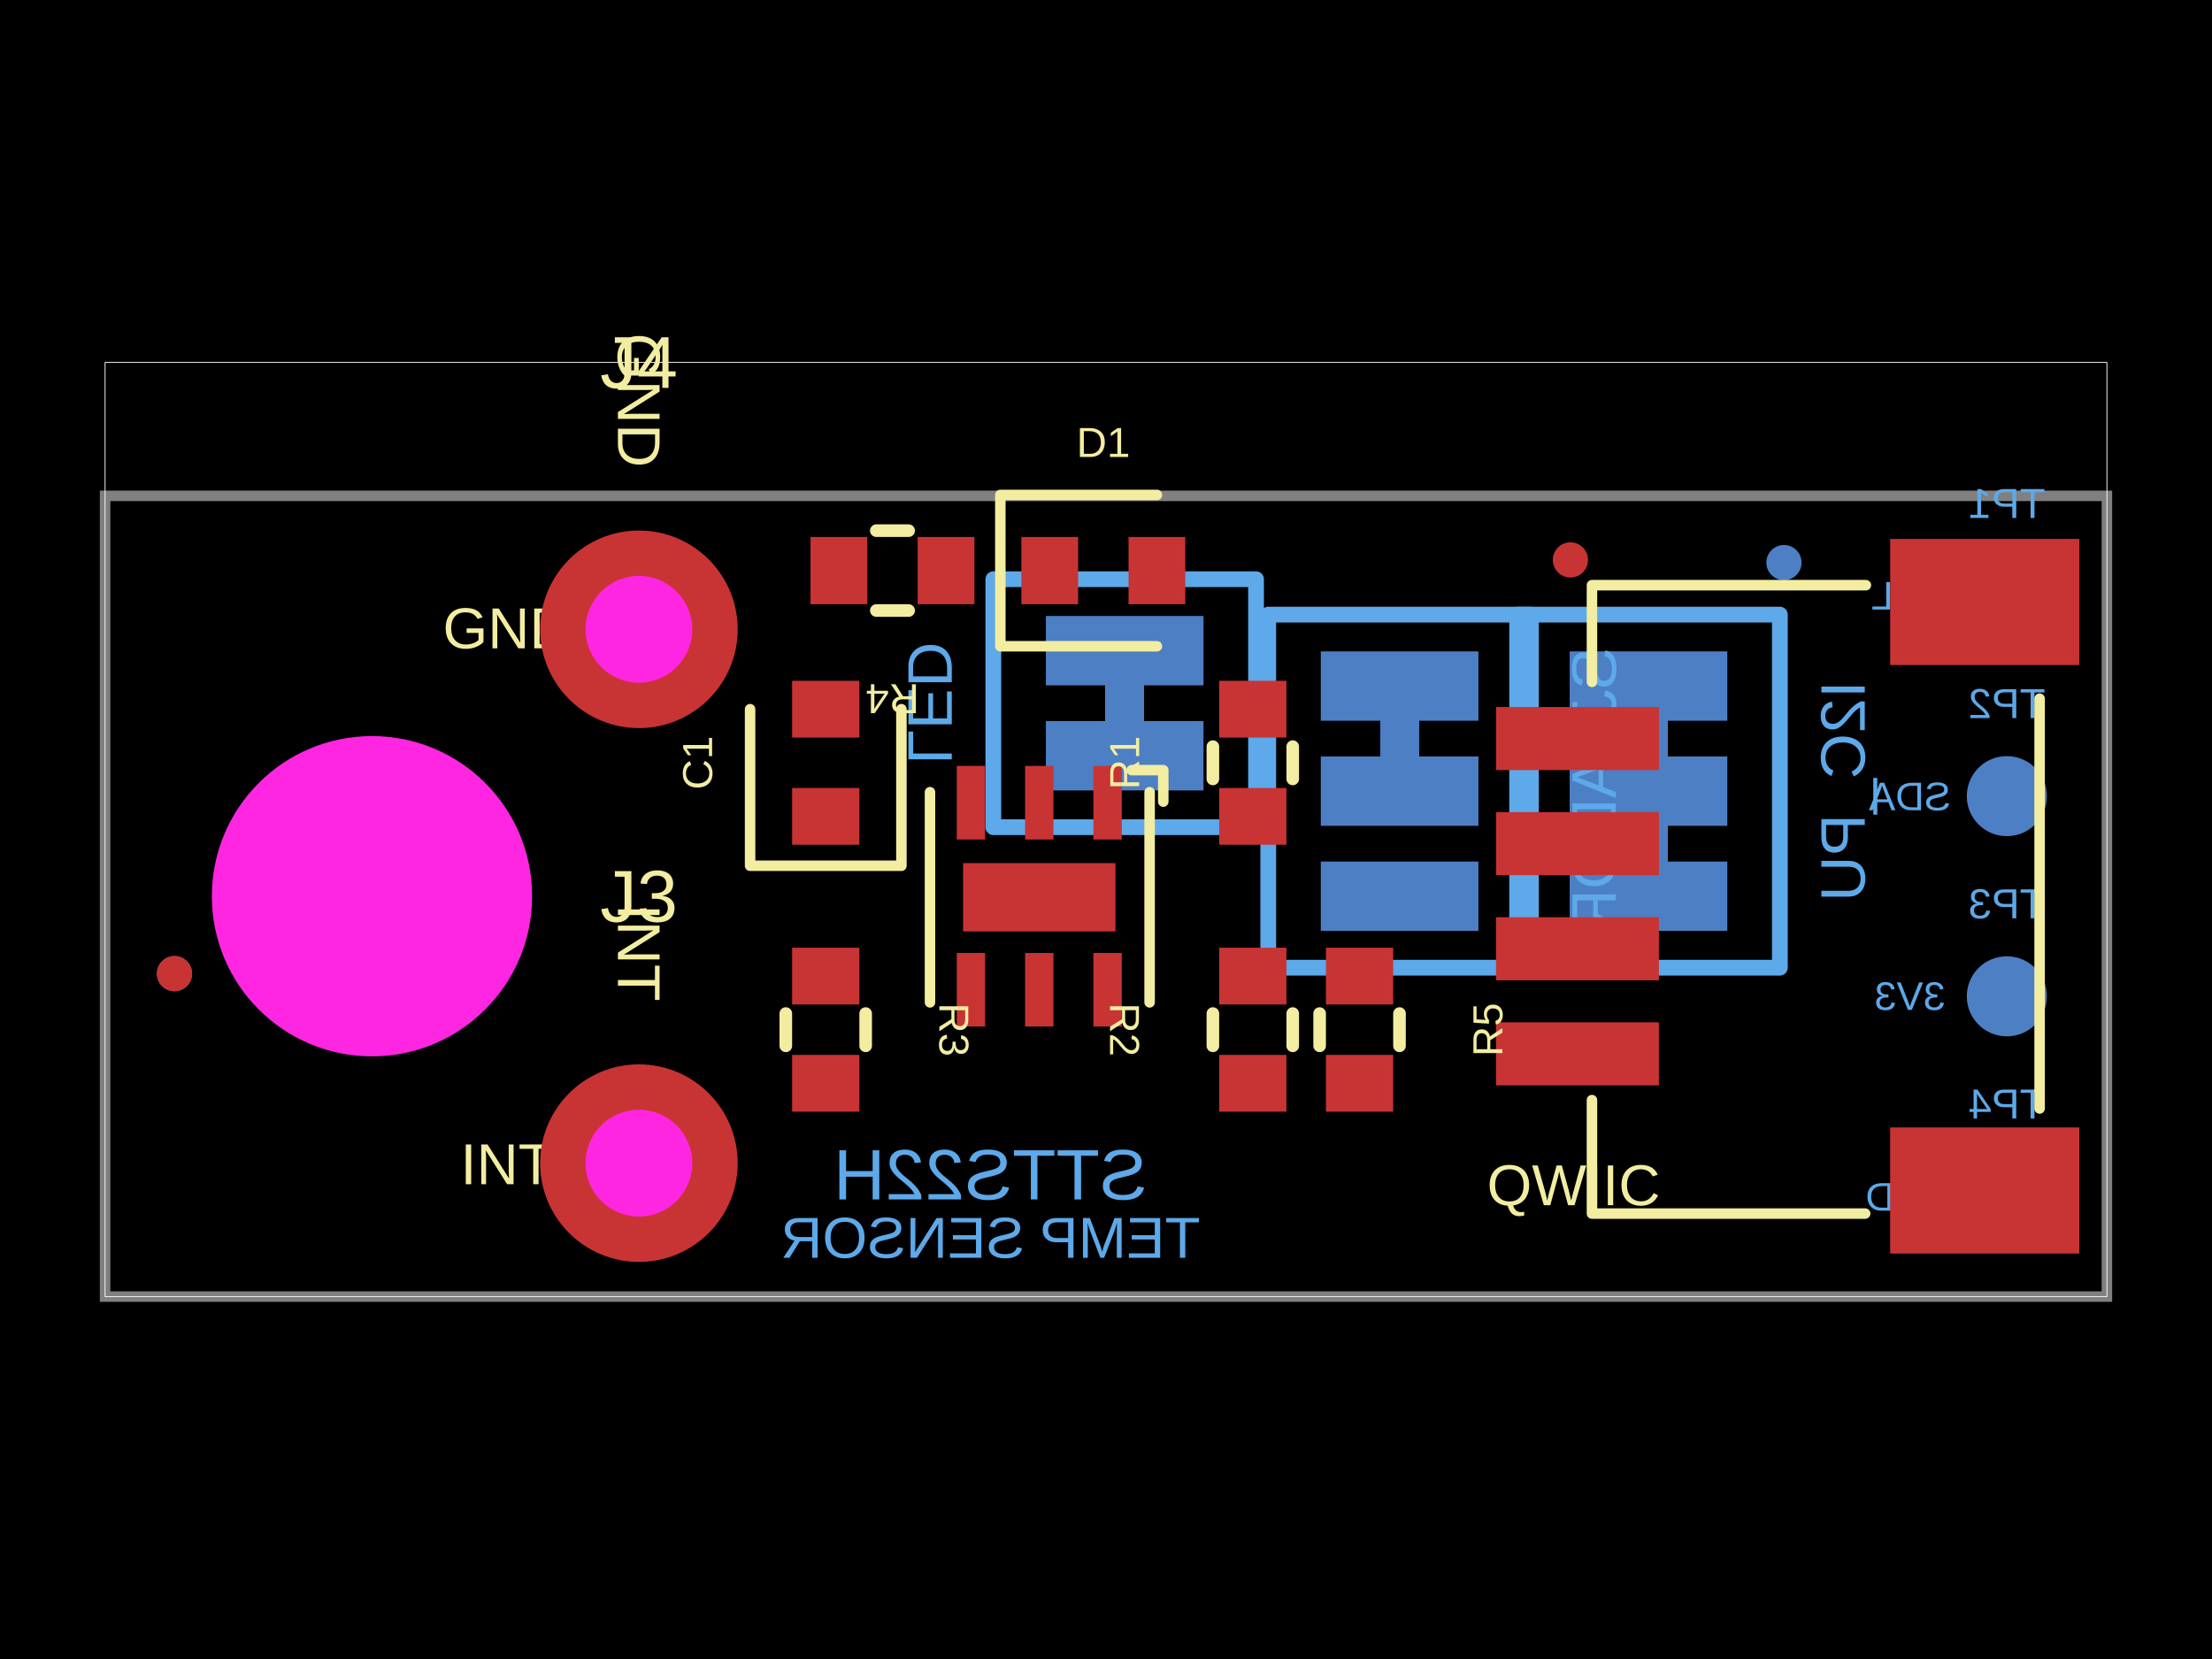
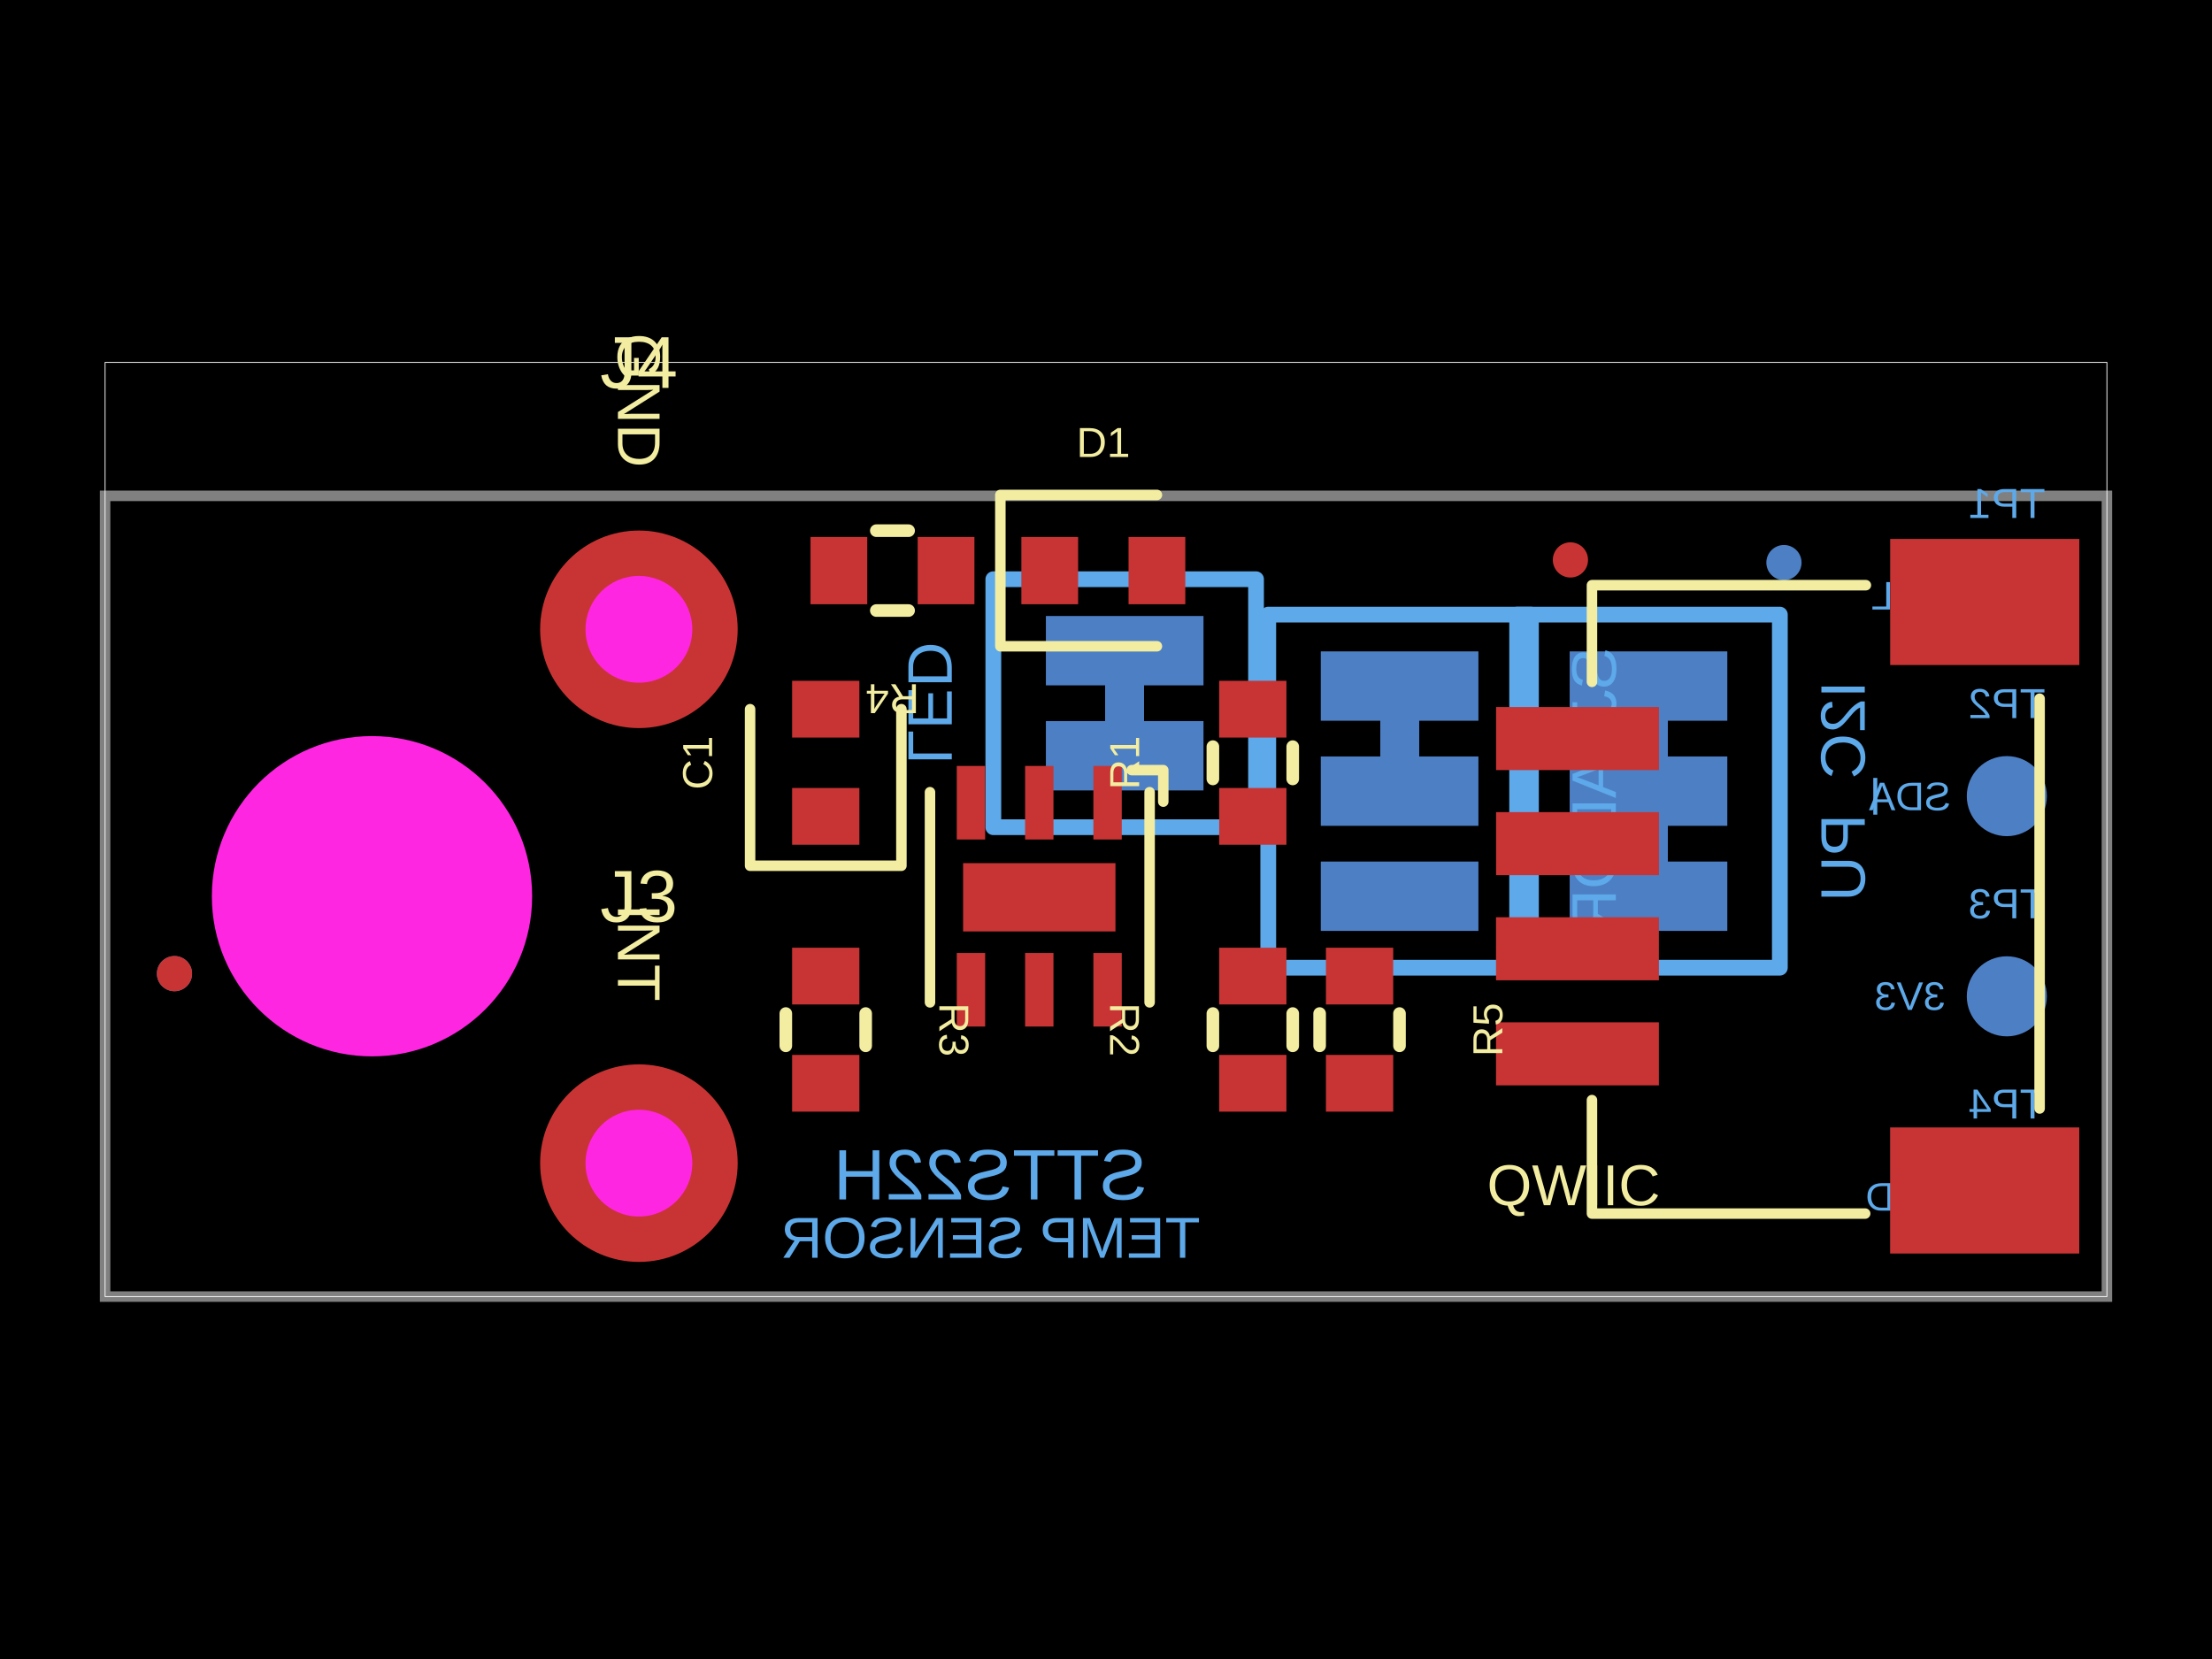
<svg xmlns="http://www.w3.org/2000/svg" width="800" height="600">
  <style />
  <rect class="boundary" x="0" y="0" fill="#000" width="800" height="600" data-type="pcb_background" data-pcb-layer="global" />
  <rect class="pcb-boundary" fill="none" stroke="#fff" stroke-width="0.3" x="38.005" y="131.069" width="723.99" height="337.862" data-type="pcb_boundary" data-pcb-layer="global" />
  <path class="pcb-board" d="M 38.005 468.931 L 761.995 468.931 L 761.995 179.335 L 38.005 179.335 Z" fill="none" stroke="rgba(255, 255, 255, 0.5)" stroke-width="3.8" data-type="pcb_board" data-pcb-layer="board" />
  <rect class="pcb-pad" fill="rgb(77, 127, 196)" x="477.682" y="311.591" width="57.007" height="25.083" data-type="pcb_smtpad" data-pcb-layer="bottom" data-pad-name="SJ_ADDR.pin1" data-pad-net-name="V3_3" />
  <rect class="pcb-pad" fill="rgb(77, 127, 196)" x="477.682" y="273.587" width="57.007" height="25.083" data-type="pcb_smtpad" data-pcb-layer="bottom" data-pad-name="SJ_ADDR.pin2" data-pad-net-name="ADDR" />
  <rect class="pcb-pad" fill="rgb(77, 127, 196)" x="477.682" y="235.582" width="57.007" height="25.083" data-type="pcb_smtpad" data-pcb-layer="bottom" data-pad-name="SJ_ADDR.pin3" data-pad-net-name="ADDR_15K" />
  <path class="pcb-trace" stroke="rgb(77, 127, 196)" fill="none" d="M 506.185 273.587 L 506.185 260.665" stroke-width="14.252" stroke-linecap="round" stroke-linejoin="round" shape-rendering="crispEdges" data-type="pcb_trace" data-pcb-layer="bottom" />
  <rect class="pcb-pad" fill="rgb(77, 127, 196)" x="567.698" y="311.591" width="57.007" height="25.083" data-type="pcb_smtpad" data-pcb-layer="bottom" data-pad-name="I2C_PU.pin1" data-pad-net-name="SCL_PU" />
  <rect class="pcb-pad" fill="rgb(77, 127, 196)" x="567.698" y="273.587" width="57.007" height="25.083" data-type="pcb_smtpad" data-pcb-layer="bottom" data-pad-name="I2C_PU.pin2" data-pad-net-name="V3_3" />
  <rect class="pcb-pad" fill="rgb(77, 127, 196)" x="567.698" y="235.582" width="57.007" height="25.083" data-type="pcb_smtpad" data-pcb-layer="bottom" data-pad-name="I2C_PU.pin3" data-pad-net-name="SDA_PU" />
  <path class="pcb-trace" stroke="rgb(77, 127, 196)" fill="none" d="M 596.201 311.591 L 596.201 298.67" stroke-width="14.252" stroke-linecap="round" stroke-linejoin="round" shape-rendering="crispEdges" data-type="pcb_trace" data-pcb-layer="bottom" />
  <path class="pcb-trace" stroke="rgb(77, 127, 196)" fill="none" d="M 596.201 273.587 L 596.201 260.665" stroke-width="14.252" stroke-linecap="round" stroke-linejoin="round" shape-rendering="crispEdges" data-type="pcb_trace" data-pcb-layer="bottom" />
  <rect class="pcb-pad" fill="rgb(77, 127, 196)" x="378.254" y="222.782" width="57.007" height="25.083" data-type="pcb_smtpad" data-pcb-layer="bottom" data-pad-name="LED.pin1" data-pad-net-name="GND" />
  <rect class="pcb-pad" fill="rgb(77, 127, 196)" x="378.254" y="260.787" width="57.007" height="25.083" data-type="pcb_smtpad" data-pcb-layer="bottom" data-pad-name="LED.pin2" data-pad-net-name="LED_K" />
  <path class="pcb-trace" stroke="rgb(77, 127, 196)" fill="none" d="M 406.757 247.865 L 406.757 260.787" stroke-width="14.252" stroke-linecap="round" stroke-linejoin="round" shape-rendering="crispEdges" data-type="pcb_trace" data-pcb-layer="bottom" />
  <circle class="pcb-pad" fill="rgb(77, 127, 196)" cx="725.796" cy="360.333" r="14.48" data-type="pcb_smtpad" data-pcb-layer="bottom" data-pad-name="TP3.pin1" data-pad-net-name="V3_3" />
  <circle class="pcb-pad" fill="rgb(77, 127, 196)" cx="725.796" cy="287.933" r="14.48" data-type="pcb_smtpad" data-pcb-layer="bottom" data-pad-name="TP2.pin1" data-pad-net-name="SDA" />
  <circle class="pcb-pad" fill="rgb(77, 127, 196)" cx="725.796" cy="215.534" r="14.48" data-type="pcb_smtpad" data-pcb-layer="bottom" data-pad-name="TP1.pin1" data-pad-net-name="SCL" />
  <circle class="pcb-pad" fill="rgb(77, 127, 196)" cx="725.796" cy="432.732" r="14.48" data-type="pcb_smtpad" data-pcb-layer="bottom" data-pad-name="TP4.pin1" data-pad-net-name="GND" />
  <circle class="pcb-pad" fill="rgb(77, 127, 196)" cx="645.191" cy="203.468" r="6.366" data-type="pcb_smtpad" data-pcb-layer="bottom" />
  <circle class="pcb-pad" fill="rgb(77, 127, 196)" cx="63.103" cy="352.127" r="6.366" data-type="pcb_smtpad" data-pcb-layer="bottom" />
  <path class="pcb-silkscreen pcb-silkscreen-bottom" d="M 458.679 349.976 L 458.679 222.28 L 553.691 222.28 L 553.691 349.976 L 458.679 349.976 Z" fill="none" stroke="#5da9e9" stroke-width="5.701" stroke-linecap="round" stroke-linejoin="round" data-pcb-component-id="pcb_component_4" data-pcb-silkscreen-path-id="pcb_silkscreen_path_8" data-type="pcb_silkscreen_path" data-pcb-layer="bottom" />
  <text x="0" y="0" dx="0" dy="0" fill="#5da9e9" font-family="Arial, sans-serif" font-size="22.803" text-anchor="middle" dominant-baseline="central" transform="matrix(-6.123233995736766e-17,1,1,6.123233995736766e-17,576.4941,286.1283)" class="pcb-silkscreen-text pcb-silkscreen-bottom" data-pcb-silkscreen-text-id="pcb_silkscreen_text_3" stroke="none" data-type="pcb_silkscreen_text" data-pcb-layer="bottom">SJ_ADDR</text>
  <path class="pcb-silkscreen pcb-silkscreen-bottom" d="M 548.695 349.976 L 548.695 222.28 L 643.707 222.28 L 643.707 349.976 L 548.695 349.976 Z" fill="none" stroke="#5da9e9" stroke-width="5.701" stroke-linecap="round" stroke-linejoin="round" data-pcb-component-id="pcb_component_5" data-pcb-silkscreen-path-id="pcb_silkscreen_path_9" data-type="pcb_silkscreen_path" data-pcb-layer="bottom" />
  <text x="0" y="0" dx="0" dy="0" fill="#5da9e9" font-family="Arial, sans-serif" font-size="22.803" text-anchor="middle" dominant-baseline="central" transform="matrix(-6.123233995736766e-17,1,1,6.123233995736766e-17,666.5102,286.1283)" class="pcb-silkscreen-text pcb-silkscreen-bottom" data-pcb-silkscreen-text-id="pcb_silkscreen_text_4" stroke="none" data-type="pcb_silkscreen_text" data-pcb-layer="bottom">I2C_PU</text>
  <path class="pcb-silkscreen pcb-silkscreen-bottom" d="M 454.263 209.48 L 454.263 299.171 L 359.251 299.171 L 359.251 209.48 L 454.263 209.48 Z" fill="none" stroke="#5da9e9" stroke-width="5.701" stroke-linecap="round" stroke-linejoin="round" data-pcb-component-id="pcb_component_10" data-pcb-silkscreen-path-id="pcb_silkscreen_path_17" data-type="pcb_silkscreen_path" data-pcb-layer="bottom" />
  <text x="0" y="0" dx="0" dy="0" fill="#5da9e9" font-family="Arial, sans-serif" font-size="22.803" text-anchor="middle" dominant-baseline="central" transform="matrix(1.8369701987210297e-16,-1,-1,-1.8369701987210297e-16,336.4485,254.3259)" class="pcb-silkscreen-text pcb-silkscreen-bottom" data-pcb-silkscreen-text-id="pcb_silkscreen_text_9" stroke="none" data-type="pcb_silkscreen_text" data-pcb-layer="bottom">LED</text>
  <text x="0" y="0" dx="0" dy="0" fill="#5da9e9" font-family="Arial, sans-serif" font-size="15.202" text-anchor="middle" dominant-baseline="central" transform="matrix(-1,0,0,1,725.7957,326.8504)" class="pcb-silkscreen-text pcb-silkscreen-bottom" data-pcb-silkscreen-text-id="pcb_silkscreen_text_10" stroke="none" data-type="pcb_silkscreen_text" data-pcb-layer="bottom">TP3</text>
  <text x="0" y="0" dx="0" dy="0" fill="#5da9e9" font-family="Arial, sans-serif" font-size="15.202" text-anchor="middle" dominant-baseline="central" transform="matrix(-1,0,0,1,725.7957,254.4513)" class="pcb-silkscreen-text pcb-silkscreen-bottom" data-pcb-silkscreen-text-id="pcb_silkscreen_text_11" stroke="none" data-type="pcb_silkscreen_text" data-pcb-layer="bottom">TP2</text>
  <text x="0" y="0" dx="0" dy="0" fill="#5da9e9" font-family="Arial, sans-serif" font-size="15.202" text-anchor="middle" dominant-baseline="central" transform="matrix(-1,0,0,1,725.7957,182.0523)" class="pcb-silkscreen-text pcb-silkscreen-bottom" data-pcb-silkscreen-text-id="pcb_silkscreen_text_12" stroke="none" data-type="pcb_silkscreen_text" data-pcb-layer="bottom">TP1</text>
  <text x="0" y="0" dx="0" dy="0" fill="#5da9e9" font-family="Arial, sans-serif" font-size="15.202" text-anchor="middle" dominant-baseline="central" transform="matrix(-1,0,0,1,725.7957,399.2494)" class="pcb-silkscreen-text pcb-silkscreen-bottom" data-pcb-silkscreen-text-id="pcb_silkscreen_text_13" stroke="none" data-type="pcb_silkscreen_text" data-pcb-layer="bottom">TP4</text>
-   <text x="0" y="0" dx="0" dy="0" fill="#5da9e9" font-family="Arial, sans-serif" font-size="25.843" text-anchor="middle" dominant-baseline="central" transform="matrix(-1,0,0,1,358.1948,424.8456)" class="pcb-silkscreen-text pcb-silkscreen-bottom" data-pcb-silkscreen-text-id="pcb_silkscreen_text_20" stroke="none" data-type="pcb_silkscreen_text" data-pcb-layer="bottom">STTS22H</text>
-   <text x="0" y="0" dx="0" dy="0" fill="#5da9e9" font-family="Arial, sans-serif" font-size="20.903" text-anchor="middle" dominant-baseline="central" transform="matrix(-1,0,0,1,358.1948,447.6485)" class="pcb-silkscreen-text pcb-silkscreen-bottom" data-pcb-silkscreen-text-id="pcb_silkscreen_text_21" stroke="none" data-type="pcb_silkscreen_text" data-pcb-layer="bottom">TEMP SENSOR</text>
-   <text x="0" y="0" dx="0" dy="0" fill="#5da9e9" font-family="Arial, sans-serif" font-size="14.442" text-anchor="middle" dominant-baseline="central" transform="matrix(-1,0,0,1,690.7363,215.4394)" class="pcb-silkscreen-text pcb-silkscreen-bottom" data-pcb-silkscreen-text-id="pcb_silkscreen_text_23" stroke="none" data-type="pcb_silkscreen_text" data-pcb-layer="bottom">SCL</text>
-   <text x="0" y="0" dx="0" dy="0" fill="#5da9e9" font-family="Arial, sans-serif" font-size="14.442" text-anchor="middle" dominant-baseline="central" transform="matrix(-1,0,0,1,690.7363,288.0285)" class="pcb-silkscreen-text pcb-silkscreen-bottom" data-pcb-silkscreen-text-id="pcb_silkscreen_text_24" stroke="none" data-type="pcb_silkscreen_text" data-pcb-layer="bottom">SDA</text>
-   <text x="0" y="0" dx="0" dy="0" fill="#5da9e9" font-family="Arial, sans-serif" font-size="14.442" text-anchor="middle" dominant-baseline="central" transform="matrix(-1,0,0,1,690.7363,360.2375)" class="pcb-silkscreen-text pcb-silkscreen-bottom" data-pcb-silkscreen-text-id="pcb_silkscreen_text_25" stroke="none" data-type="pcb_silkscreen_text" data-pcb-layer="bottom">3V3</text>
-   <text x="0" y="0" dx="0" dy="0" fill="#5da9e9" font-family="Arial, sans-serif" font-size="14.442" text-anchor="middle" dominant-baseline="central" transform="matrix(-1,0,0,1,690.7363,432.8266)" class="pcb-silkscreen-text pcb-silkscreen-bottom" data-pcb-silkscreen-text-id="pcb_silkscreen_text_26" stroke="none" data-type="pcb_silkscreen_text" data-pcb-layer="bottom">GND</text>
+   <text x="0" y="0" dx="0" dy="0" fill="#5da9e9" font-family="Arial, sans-serif" font-size="25.843" text-anchor="middle" dominant-baseline="central" transform="matrix(-1,0,0,1,358.1948,424.8456)" class="pcb-silkscreen-text pcb-silkscreen-bottom" data-pcb-silkscreen-text-id="pcb_silkscreen_text_18" stroke="none" data-type="pcb_silkscreen_text" data-pcb-layer="bottom">STTS22H</text>
+   <text x="0" y="0" dx="0" dy="0" fill="#5da9e9" font-family="Arial, sans-serif" font-size="20.903" text-anchor="middle" dominant-baseline="central" transform="matrix(-1,0,0,1,358.1948,447.6485)" class="pcb-silkscreen-text pcb-silkscreen-bottom" data-pcb-silkscreen-text-id="pcb_silkscreen_text_19" stroke="none" data-type="pcb_silkscreen_text" data-pcb-layer="bottom">TEMP SENSOR</text>
+   <text x="0" y="0" dx="0" dy="0" fill="#5da9e9" font-family="Arial, sans-serif" font-size="14.442" text-anchor="middle" dominant-baseline="central" transform="matrix(-1,0,0,1,690.7363,215.4394)" class="pcb-silkscreen-text pcb-silkscreen-bottom" data-pcb-silkscreen-text-id="pcb_silkscreen_text_21" stroke="none" data-type="pcb_silkscreen_text" data-pcb-layer="bottom">SCL</text>
+   <text x="0" y="0" dx="0" dy="0" fill="#5da9e9" font-family="Arial, sans-serif" font-size="14.442" text-anchor="middle" dominant-baseline="central" transform="matrix(-1,0,0,1,690.7363,288.0285)" class="pcb-silkscreen-text pcb-silkscreen-bottom" data-pcb-silkscreen-text-id="pcb_silkscreen_text_22" stroke="none" data-type="pcb_silkscreen_text" data-pcb-layer="bottom">SDA</text>
+   <text x="0" y="0" dx="0" dy="0" fill="#5da9e9" font-family="Arial, sans-serif" font-size="14.442" text-anchor="middle" dominant-baseline="central" transform="matrix(-1,0,0,1,690.7363,360.2375)" class="pcb-silkscreen-text pcb-silkscreen-bottom" data-pcb-silkscreen-text-id="pcb_silkscreen_text_23" stroke="none" data-type="pcb_silkscreen_text" data-pcb-layer="bottom">3V3</text>
+   <text x="0" y="0" dx="0" dy="0" fill="#5da9e9" font-family="Arial, sans-serif" font-size="14.442" text-anchor="middle" dominant-baseline="central" transform="matrix(-1,0,0,1,690.7363,432.8266)" class="pcb-silkscreen-text pcb-silkscreen-bottom" data-pcb-silkscreen-text-id="pcb_silkscreen_text_24" stroke="none" data-type="pcb_silkscreen_text" data-pcb-layer="bottom">GND</text>
  <rect class="pcb-pad" fill="rgb(200, 52, 52)" x="395.439" y="277.007" width="10.261" height="26.603" data-type="pcb_smtpad" data-pcb-layer="top" data-pad-name="U2.SCL" data-pad-net-name="SCL" />
  <rect class="pcb-pad" fill="rgb(200, 52, 52)" x="370.736" y="277.007" width="10.261" height="26.603" data-type="pcb_smtpad" data-pcb-layer="top" data-pad-name="U2.INT" data-pad-net-name="INT" />
  <rect class="pcb-pad" fill="rgb(200, 52, 52)" x="346.033" y="277.007" width="10.261" height="26.603" data-type="pcb_smtpad" data-pcb-layer="top" data-pad-name="U2.VDD" data-pad-net-name="V3_3" />
  <rect class="pcb-pad" fill="rgb(200, 52, 52)" x="346.033" y="344.656" width="10.261" height="26.603" data-type="pcb_smtpad" data-pcb-layer="top" data-pad-name="U2.ADDR" data-pad-net-name="ADDR" />
  <rect class="pcb-pad" fill="rgb(200, 52, 52)" x="370.736" y="344.656" width="10.261" height="26.603" data-type="pcb_smtpad" data-pcb-layer="top" data-pad-name="U2.GND" data-pad-net-name="GND" />
  <rect class="pcb-pad" fill="rgb(200, 52, 52)" x="395.439" y="344.656" width="10.261" height="26.603" data-type="pcb_smtpad" data-pcb-layer="top" data-pad-name="U2.SDA" data-pad-net-name="SDA" />
  <rect class="pcb-pad" fill="rgb(200, 52, 52)" x="348.314" y="312.162" width="55.107" height="24.703" data-type="pcb_smtpad" data-pcb-layer="top" data-pad-name="U2.EP" data-pad-net-name="GND" />
  <rect class="pcb-pad" fill="rgb(200, 52, 52)" x="286.48" y="284.988" width="24.323" height="20.523" data-type="pcb_smtpad" data-pcb-layer="top" data-pad-name="C1.pin1" data-pad-net-name="V3_3" />
  <rect class="pcb-pad" fill="rgb(200, 52, 52)" x="286.48" y="246.223" width="24.323" height="20.523" data-type="pcb_smtpad" data-pcb-layer="top" data-pad-name="C1.pin2" data-pad-net-name="GND" />
  <rect class="pcb-pad" fill="rgb(200, 52, 52)" x="286.48" y="342.755" width="24.323" height="20.523" data-type="pcb_smtpad" data-pcb-layer="top" data-pad-name="R3.pin1" data-pad-net-name="INT" />
  <rect class="pcb-pad" fill="rgb(200, 52, 52)" x="286.48" y="381.52" width="24.323" height="20.523" data-type="pcb_smtpad" data-pcb-layer="top" data-pad-name="R3.pin2" data-pad-net-name="V3_3" />
  <rect class="pcb-pad" fill="rgb(200, 52, 52)" x="479.544" y="381.52" width="24.323" height="20.523" data-type="pcb_smtpad" data-pcb-layer="top" data-pad-name="R5.pin1" data-pad-net-name="ADDR_15K" />
  <rect class="pcb-pad" fill="rgb(200, 52, 52)" x="479.544" y="342.755" width="24.323" height="20.523" data-type="pcb_smtpad" data-pcb-layer="top" data-pad-name="R5.pin2" data-pad-net-name="V3_3" />
  <rect class="pcb-pad" fill="rgb(200, 52, 52)" x="440.931" y="284.988" width="24.323" height="20.523" data-type="pcb_smtpad" data-pcb-layer="top" data-pad-name="R1.pin1" data-pad-net-name="SCL" />
  <rect class="pcb-pad" fill="rgb(200, 52, 52)" x="440.931" y="246.223" width="24.323" height="20.523" data-type="pcb_smtpad" data-pcb-layer="top" data-pad-name="R1.pin2" data-pad-net-name="SCL_PU" />
  <rect class="pcb-pad" fill="rgb(200, 52, 52)" x="440.931" y="342.755" width="24.323" height="20.523" data-type="pcb_smtpad" data-pcb-layer="top" data-pad-name="R2.pin1" data-pad-net-name="SDA" />
  <rect class="pcb-pad" fill="rgb(200, 52, 52)" x="440.931" y="381.52" width="24.323" height="20.523" data-type="pcb_smtpad" data-pcb-layer="top" data-pad-name="R2.pin2" data-pad-net-name="SDA_PU" />
  <rect class="pcb-pad" fill="rgb(200, 52, 52)" x="331.895" y="194.202" width="20.523" height="24.323" data-type="pcb_smtpad" data-pcb-layer="top" data-pad-name="R4.pin1" data-pad-net-name="LED_A" />
  <rect class="pcb-pad" fill="rgb(200, 52, 52)" x="293.131" y="194.202" width="20.523" height="24.323" data-type="pcb_smtpad" data-pcb-layer="top" data-pad-name="R4.pin2" data-pad-net-name="V3_3" />
  <rect class="pcb-pad" fill="rgb(200, 52, 52)" x="369.391" y="194.202" width="20.523" height="24.323" data-type="pcb_smtpad" data-pcb-layer="top" data-pad-name="D1.pin1" data-pad-net-name="LED_A" />
  <rect class="pcb-pad" fill="rgb(200, 52, 52)" x="408.156" y="194.202" width="20.523" height="24.323" data-type="pcb_smtpad" data-pcb-layer="top" data-pad-name="D1.pin2" data-pad-net-name="LED_K" />
  <rect class="pcb-pad" fill="rgb(200, 52, 52)" x="541.054" y="331.729" width="58.908" height="22.803" data-type="pcb_smtpad" data-pcb-layer="top" data-pad-name="J1.VDD" data-pad-net-name="V3_3" />
  <rect class="pcb-pad" fill="rgb(200, 52, 52)" x="541.054" y="369.734" width="58.908" height="22.803" data-type="pcb_smtpad" data-pcb-layer="top" data-pad-name="J1.GND" data-pad-net-name="GND" />
  <rect class="pcb-pad" fill="rgb(200, 52, 52)" x="541.073" y="255.71" width="58.908" height="22.803" data-type="pcb_smtpad" data-pcb-layer="top" data-pad-name="J1.SCL" data-pad-net-name="SCL" />
  <rect class="pcb-pad" fill="rgb(200, 52, 52)" x="541.073" y="293.715" width="58.908" height="22.803" data-type="pcb_smtpad" data-pcb-layer="top" data-pad-name="J1.SDA" data-pad-net-name="SDA" />
  <rect class="pcb-pad" fill="rgb(200, 52, 52)" x="683.592" y="407.747" width="68.408" height="45.606" data-type="pcb_smtpad" data-pcb-layer="top" />
  <rect class="pcb-pad" fill="rgb(200, 52, 52)" x="683.611" y="194.913" width="68.408" height="45.606" data-type="pcb_smtpad" data-pcb-layer="top" />
  <circle class="pcb-pad" fill="rgb(200, 52, 52)" cx="567.966" cy="202.503" r="6.366" data-type="pcb_smtpad" data-pcb-layer="top" />
  <circle class="pcb-pad" fill="rgb(200, 52, 52)" cx="63.103" cy="352.127" r="6.366" data-type="pcb_smtpad" data-pcb-layer="top" />
  <path class="pcb-silkscreen pcb-silkscreen-top" d="M 415.772 286.508 L 415.772 362.518" fill="none" stroke="#f2eda1" stroke-width="3.8" stroke-linecap="round" stroke-linejoin="round" data-pcb-component-id="pcb_component_0" data-pcb-silkscreen-path-id="pcb_silkscreen_path_0" data-type="pcb_silkscreen_path" data-pcb-layer="top" />
  <path class="pcb-silkscreen pcb-silkscreen-top" d="M 336.342 286.508 L 336.342 362.518" fill="none" stroke="#f2eda1" stroke-width="3.8" stroke-linecap="round" stroke-linejoin="round" data-pcb-component-id="pcb_component_0" data-pcb-silkscreen-path-id="pcb_silkscreen_path_1" data-type="pcb_silkscreen_path" data-pcb-layer="top" />
  <path class="pcb-silkscreen pcb-silkscreen-top" d="M 409.311 278.527 L 420.713 278.527 L 420.713 289.929" fill="none" stroke="#f2eda1" stroke-width="3.8" stroke-linecap="round" stroke-linejoin="round" data-pcb-component-id="pcb_component_0" data-pcb-silkscreen-path-id="pcb_silkscreen_path_2" data-type="pcb_silkscreen_path" data-pcb-layer="top" />
  <path class="pcb-silkscreen pcb-silkscreen-top" d="M 271.278 256.485 L 271.278 313.112 L 326.005 313.112 L 326.005 256.485" fill="none" stroke="#f2eda1" stroke-width="3.8" stroke-linecap="round" stroke-linejoin="round" data-pcb-component-id="pcb_component_1" data-pcb-silkscreen-path-id="pcb_silkscreen_path_3" data-type="pcb_silkscreen_path" data-pcb-layer="top" />
  <text x="0" y="0" dx="0" dy="0" fill="#f2eda1" font-family="Arial, sans-serif" font-size="15.202" text-anchor="middle" dominant-baseline="central" transform="matrix(6.123233995736766e-17,-1,1,6.123233995736766e-17,252.2755,275.867)" class="pcb-silkscreen-text pcb-silkscreen-top" data-pcb-silkscreen-text-id="pcb_silkscreen_text_0" stroke="none" data-type="pcb_silkscreen_text" data-pcb-layer="top">C1</text>
  <path class="pcb-silkscreen pcb-silkscreen-top" d="M 313.083 366.56 L 313.083 378.238" fill="none" stroke="#f2eda1" stroke-width="4.561" stroke-linecap="round" stroke-linejoin="round" data-pcb-component-id="pcb_component_2" data-pcb-silkscreen-path-id="pcb_silkscreen_path_4" data-type="pcb_silkscreen_path" data-pcb-layer="top" />
  <path class="pcb-silkscreen pcb-silkscreen-top" d="M 284.2 366.56 L 284.2 378.238" fill="none" stroke="#f2eda1" stroke-width="4.561" stroke-linecap="round" stroke-linejoin="round" data-pcb-component-id="pcb_component_2" data-pcb-silkscreen-path-id="pcb_silkscreen_path_5" data-type="pcb_silkscreen_path" data-pcb-layer="top" />
  <text x="0" y="0" dx="0" dy="0" fill="#f2eda1" font-family="Arial, sans-serif" font-size="15.202" text-anchor="middle" dominant-baseline="central" transform="matrix(-1.8369701987210297e-16,1,-1,-1.8369701987210297e-16,345.0071,372.399)" class="pcb-silkscreen-text pcb-silkscreen-top" data-pcb-silkscreen-text-id="pcb_silkscreen_text_1" stroke="none" data-type="pcb_silkscreen_text" data-pcb-layer="top">R3</text>
  <path class="pcb-silkscreen pcb-silkscreen-top" d="M 477.264 378.238 L 477.264 366.56" fill="none" stroke="#f2eda1" stroke-width="4.561" stroke-linecap="round" stroke-linejoin="round" data-pcb-component-id="pcb_component_3" data-pcb-silkscreen-path-id="pcb_silkscreen_path_6" data-type="pcb_silkscreen_path" data-pcb-layer="top" />
  <path class="pcb-silkscreen pcb-silkscreen-top" d="M 506.147 378.238 L 506.147 366.56" fill="none" stroke="#f2eda1" stroke-width="4.561" stroke-linecap="round" stroke-linejoin="round" data-pcb-component-id="pcb_component_3" data-pcb-silkscreen-path-id="pcb_silkscreen_path_7" data-type="pcb_silkscreen_path" data-pcb-layer="top" />
  <text x="0" y="0" dx="0" dy="0" fill="#f2eda1" font-family="Arial, sans-serif" font-size="15.202" text-anchor="middle" dominant-baseline="central" transform="matrix(6.123233995736766e-17,-1,1,6.123233995736766e-17,538.0713,372.399)" class="pcb-silkscreen-text pcb-silkscreen-top" data-pcb-silkscreen-text-id="pcb_silkscreen_text_2" stroke="none" data-type="pcb_silkscreen_text" data-pcb-layer="top">R5</text>
  <path class="pcb-silkscreen pcb-silkscreen-top" d="M 438.651 281.706 L 438.651 270.028" fill="none" stroke="#f2eda1" stroke-width="4.561" stroke-linecap="round" stroke-linejoin="round" data-pcb-component-id="pcb_component_6" data-pcb-silkscreen-path-id="pcb_silkscreen_path_10" data-type="pcb_silkscreen_path" data-pcb-layer="top" />
  <path class="pcb-silkscreen pcb-silkscreen-top" d="M 467.534 281.706 L 467.534 270.028" fill="none" stroke="#f2eda1" stroke-width="4.561" stroke-linecap="round" stroke-linejoin="round" data-pcb-component-id="pcb_component_6" data-pcb-silkscreen-path-id="pcb_silkscreen_path_11" data-type="pcb_silkscreen_path" data-pcb-layer="top" />
  <text x="0" y="0" dx="0" dy="0" fill="#f2eda1" font-family="Arial, sans-serif" font-size="15.202" text-anchor="middle" dominant-baseline="central" transform="matrix(6.123233995736766e-17,-1,1,6.123233995736766e-17,406.7268,275.867)" class="pcb-silkscreen-text pcb-silkscreen-top" data-pcb-silkscreen-text-id="pcb_silkscreen_text_5" stroke="none" data-type="pcb_silkscreen_text" data-pcb-layer="top">R1</text>
  <path class="pcb-silkscreen pcb-silkscreen-top" d="M 467.534 366.56 L 467.534 378.238" fill="none" stroke="#f2eda1" stroke-width="4.561" stroke-linecap="round" stroke-linejoin="round" data-pcb-component-id="pcb_component_7" data-pcb-silkscreen-path-id="pcb_silkscreen_path_12" data-type="pcb_silkscreen_path" data-pcb-layer="top" />
  <path class="pcb-silkscreen pcb-silkscreen-top" d="M 438.651 366.56 L 438.651 378.238" fill="none" stroke="#f2eda1" stroke-width="4.561" stroke-linecap="round" stroke-linejoin="round" data-pcb-component-id="pcb_component_7" data-pcb-silkscreen-path-id="pcb_silkscreen_path_13" data-type="pcb_silkscreen_path" data-pcb-layer="top" />
  <text x="0" y="0" dx="0" dy="0" fill="#f2eda1" font-family="Arial, sans-serif" font-size="15.202" text-anchor="middle" dominant-baseline="central" transform="matrix(-1.8369701987210297e-16,1,-1,-1.8369701987210297e-16,406.7268,372.399)" class="pcb-silkscreen-text pcb-silkscreen-top" data-pcb-silkscreen-text-id="pcb_silkscreen_text_6" stroke="none" data-type="pcb_silkscreen_text" data-pcb-layer="top">R2</text>
  <path class="pcb-silkscreen pcb-silkscreen-top" d="M 328.613 220.806 L 316.935 220.806" fill="none" stroke="#f2eda1" stroke-width="4.561" stroke-linecap="round" stroke-linejoin="round" data-pcb-component-id="pcb_component_8" data-pcb-silkscreen-path-id="pcb_silkscreen_path_14" data-type="pcb_silkscreen_path" data-pcb-layer="top" />
  <path class="pcb-silkscreen pcb-silkscreen-top" d="M 328.613 191.922 L 316.935 191.922" fill="none" stroke="#f2eda1" stroke-width="4.561" stroke-linecap="round" stroke-linejoin="round" data-pcb-component-id="pcb_component_8" data-pcb-silkscreen-path-id="pcb_silkscreen_path_15" data-type="pcb_silkscreen_path" data-pcb-layer="top" />
  <text x="0" y="0" dx="0" dy="0" fill="#f2eda1" font-family="Arial, sans-serif" font-size="15.202" text-anchor="middle" dominant-baseline="central" transform="matrix(-1,-1.2246467991473532e-16,1.2246467991473532e-16,-1,322.7743,252.7297)" class="pcb-silkscreen-text pcb-silkscreen-top" data-pcb-silkscreen-text-id="pcb_silkscreen_text_7" stroke="none" data-type="pcb_silkscreen_text" data-pcb-layer="top">R4</text>
  <path class="pcb-silkscreen pcb-silkscreen-top" d="M 418.417 179 L 361.79 179 L 361.79 233.727 L 418.417 233.727" fill="none" stroke="#f2eda1" stroke-width="3.8" stroke-linecap="round" stroke-linejoin="round" data-pcb-component-id="pcb_component_9" data-pcb-silkscreen-path-id="pcb_silkscreen_path_16" data-type="pcb_silkscreen_path" data-pcb-layer="top" />
  <text x="0" y="0" dx="0" dy="0" fill="#f2eda1" font-family="Arial, sans-serif" font-size="15.202" text-anchor="middle" dominant-baseline="central" transform="matrix(1,0,0,1,399.0347,159.9981)" class="pcb-silkscreen-text pcb-silkscreen-top" data-pcb-silkscreen-text-id="pcb_silkscreen_text_8" stroke="none" data-type="pcb_silkscreen_text" data-pcb-layer="top">D1</text>
  <path class="pcb-silkscreen pcb-silkscreen-top" d="M 737.652 400.901 L 737.652 252.684" fill="none" stroke="#f2eda1" stroke-width="3.8" stroke-linecap="round" stroke-linejoin="round" data-pcb-component-id="pcb_component_15" data-pcb-silkscreen-path-id="pcb_silkscreen_path_18" data-type="pcb_silkscreen_path" data-pcb-layer="top" />
  <path class="pcb-silkscreen pcb-silkscreen-top" d="M 575.754 397.863 L 575.754 438.906 L 674.564 438.906" fill="none" stroke="#f2eda1" stroke-width="3.8" stroke-linecap="round" stroke-linejoin="round" data-pcb-component-id="pcb_component_15" data-pcb-silkscreen-path-id="pcb_silkscreen_path_19" data-type="pcb_silkscreen_path" data-pcb-layer="top" />
  <path class="pcb-silkscreen pcb-silkscreen-top" d="M 575.754 246.603 L 575.754 211.638 L 674.824 211.638" fill="none" stroke="#f2eda1" stroke-width="3.8" stroke-linecap="round" stroke-linejoin="round" data-pcb-component-id="pcb_component_15" data-pcb-silkscreen-path-id="pcb_silkscreen_path_20" data-type="pcb_silkscreen_path" data-pcb-layer="top" />
  <text x="0" y="0" dx="0" dy="0" fill="#f2eda1" font-family="Arial, sans-serif" font-size="21.891" text-anchor="end" dominant-baseline="central" transform="matrix(-1.8369701987210297e-16,1,-1,-1.8369701987210297e-16,231.0689,362.1378)" class="pcb-silkscreen-text pcb-silkscreen-top" data-pcb-silkscreen-text-id="pcb_silkscreen_text_14" stroke="none" data-type="pcb_silkscreen_text" data-pcb-layer="top">INT</text>
  <text x="0" y="0" dx="0" dy="0" fill="#f2eda1" font-family="Arial, sans-serif" font-size="26.603" text-anchor="middle" dominant-baseline="central" transform="matrix(1,0,0,1,231.0689,324.133)" class="pcb-silkscreen-text pcb-silkscreen-top" data-pcb-silkscreen-text-id="pcb_silkscreen_text_15" stroke="none" data-type="pcb_silkscreen_text" data-pcb-layer="top">J3</text>
  <text x="0" y="0" dx="0" dy="0" fill="#f2eda1" font-family="Arial, sans-serif" font-size="21.891" text-anchor="end" dominant-baseline="central" transform="matrix(-1.8369701987210297e-16,1,-1,-1.8369701987210297e-16,231.0689,169.0736)" class="pcb-silkscreen-text pcb-silkscreen-top" data-pcb-silkscreen-text-id="pcb_silkscreen_text_16" stroke="none" data-type="pcb_silkscreen_text" data-pcb-layer="top">GND</text>
  <text x="0" y="0" dx="0" dy="0" fill="#f2eda1" font-family="Arial, sans-serif" font-size="26.603" text-anchor="middle" dominant-baseline="central" transform="matrix(1,0,0,1,231.0689,131.0689)" class="pcb-silkscreen-text pcb-silkscreen-top" data-pcb-silkscreen-text-id="pcb_silkscreen_text_17" stroke="none" data-type="pcb_silkscreen_text" data-pcb-layer="top">J4</text>
-   <text x="0" y="0" dx="0" dy="0" fill="#f2eda1" font-family="Arial, sans-serif" font-size="20.903" text-anchor="middle" dominant-baseline="central" transform="matrix(1,0,0,1,183.3729,227.2209)" class="pcb-silkscreen-text pcb-silkscreen-top" data-pcb-silkscreen-text-id="pcb_silkscreen_text_18" stroke="none" data-type="pcb_silkscreen_text" data-pcb-layer="top">GND</text>
-   <text x="0" y="0" dx="0" dy="0" fill="#f2eda1" font-family="Arial, sans-serif" font-size="20.903" text-anchor="middle" dominant-baseline="central" transform="matrix(1,0,0,1,183.3729,421.0451)" class="pcb-silkscreen-text pcb-silkscreen-top" data-pcb-silkscreen-text-id="pcb_silkscreen_text_19" stroke="none" data-type="pcb_silkscreen_text" data-pcb-layer="top">INT</text>
-   <text x="0" y="0" dx="0" dy="0" fill="#f2eda1" font-family="Arial, sans-serif" font-size="20.903" text-anchor="middle" dominant-baseline="central" transform="matrix(1,0,0,1,569.1211,428.6461)" class="pcb-silkscreen-text pcb-silkscreen-top" data-pcb-silkscreen-text-id="pcb_silkscreen_text_22" stroke="none" data-type="pcb_silkscreen_text" data-pcb-layer="top">QWIIC</text>
+   <text x="0" y="0" dx="0" dy="0" fill="#f2eda1" font-family="Arial, sans-serif" font-size="20.903" text-anchor="middle" dominant-baseline="central" transform="matrix(1,0,0,1,569.1211,428.6461)" class="pcb-silkscreen-text pcb-silkscreen-top" data-pcb-silkscreen-text-id="pcb_silkscreen_text_20" stroke="none" data-type="pcb_silkscreen_text" data-pcb-layer="top">QWIIC</text>
  <g data-type="pcb_plated_hole" data-pcb-layer="through" data-pad-name="J3.INT" data-pad-net-name="INT">
    <circle class="pcb-hole-outer" fill="rgb(200, 52, 52)" cx="231.069" cy="420.665" r="35.724" data-type="pcb_plated_hole" data-pcb-layer="top" />
    <circle class="pcb-hole-inner" fill="#FF26E2" cx="231.069" cy="420.665" r="19.306" data-type="pcb_plated_hole_drill" data-pcb-layer="drill" />
  </g>
  <g data-type="pcb_plated_hole" data-pcb-layer="through" data-pad-name="J4.GND" data-pad-net-name="GND">
    <circle class="pcb-hole-outer" fill="rgb(200, 52, 52)" cx="231.069" cy="227.601" r="35.724" data-type="pcb_plated_hole" data-pcb-layer="top" />
    <circle class="pcb-hole-inner" fill="#FF26E2" cx="231.069" cy="227.601" r="19.306" data-type="pcb_plated_hole_drill" data-pcb-layer="drill" />
  </g>
  <circle class="pcb-hole" cx="134.537" cy="324.133" r="57.919" fill="#FF26E2" data-type="pcb_hole" data-pcb-layer="drill" />
</svg>
